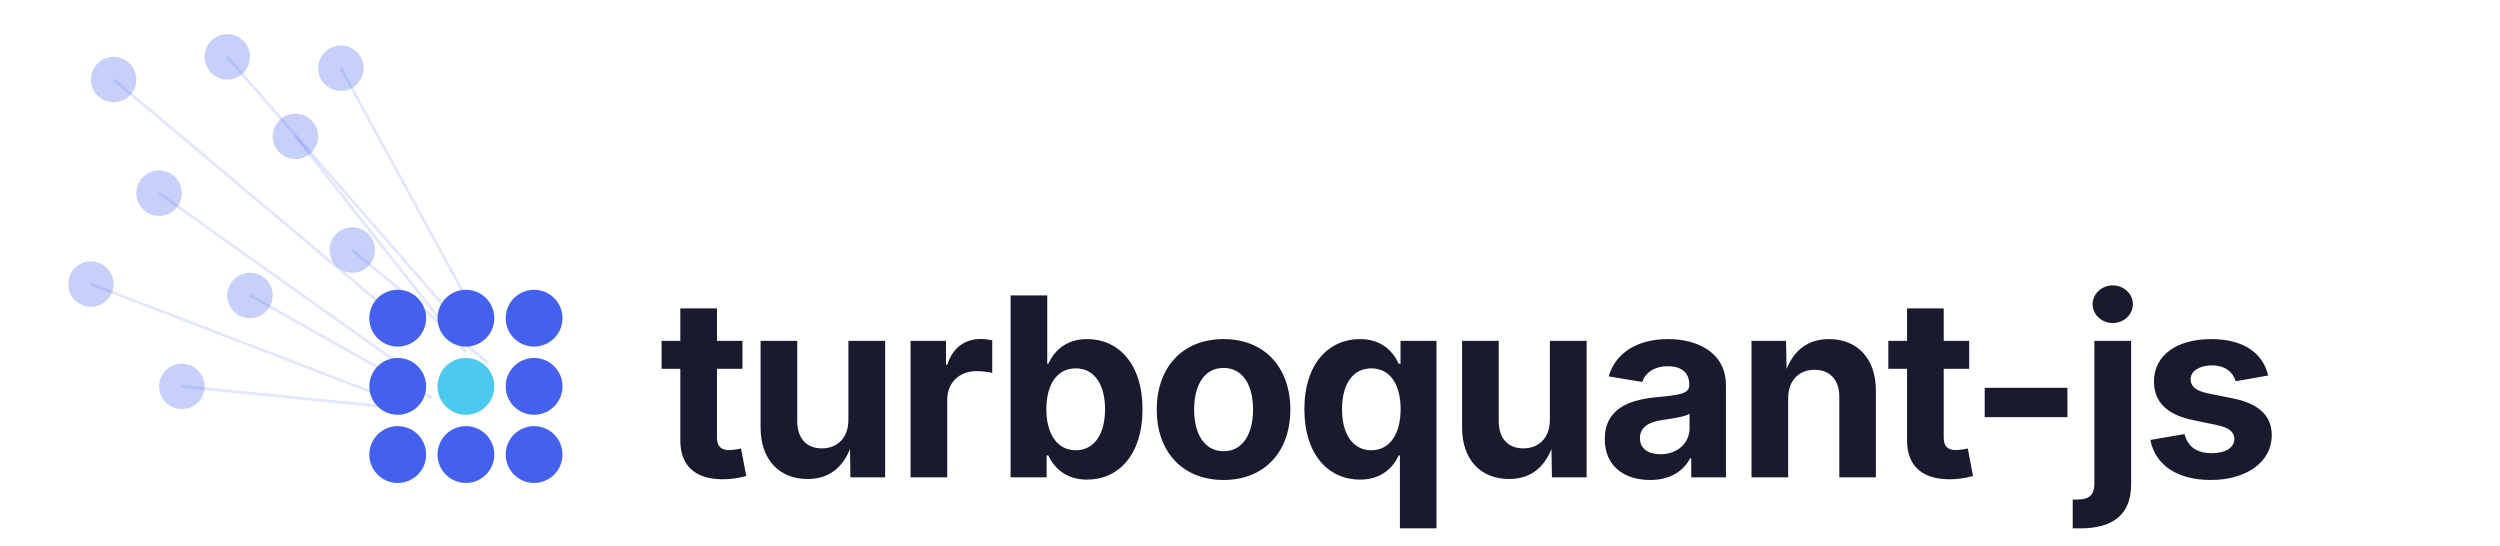
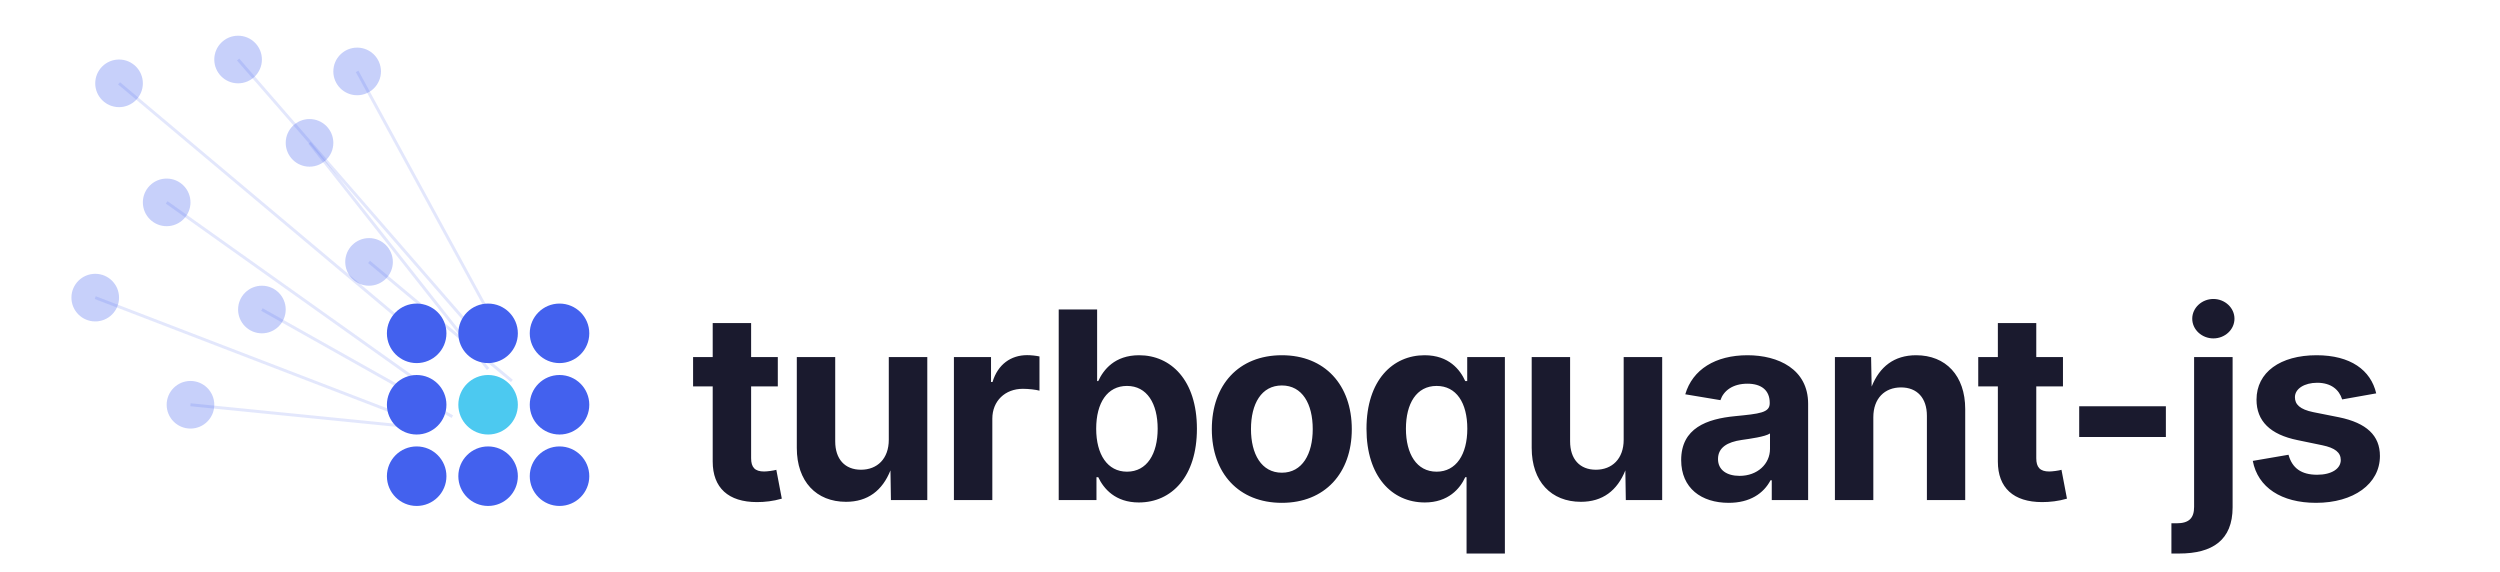
- <svg xmlns="http://www.w3.org/2000/svg" viewBox="-8 -4 440 96" width="440" height="96">
+ <svg xmlns="http://www.w3.org/2000/svg" viewBox="-8 -4 420 96" width="420" height="96">
  <circle cx="12" cy="10" r="4" fill="#4361ee" opacity="0.3" />
  <circle cx="32" cy="6" r="4" fill="#4361ee" opacity="0.3" />
  <circle cx="20" cy="30" r="4" fill="#4361ee" opacity="0.3" />
  <circle cx="44" cy="20" r="4" fill="#4361ee" opacity="0.3" />
  <circle cx="8" cy="46" r="4" fill="#4361ee" opacity="0.3" />
  <circle cx="36" cy="48" r="4" fill="#4361ee" opacity="0.3" />
  <circle cx="52" cy="8" r="4" fill="#4361ee" opacity="0.3" />
  <circle cx="54" cy="40" r="4" fill="#4361ee" opacity="0.3" />
  <circle cx="24" cy="64" r="4" fill="#4361ee" opacity="0.3" />
  <line x1="12" y1="10" x2="62" y2="52" stroke="#4361ee" stroke-width="0.5" opacity="0.15" />
  <line x1="32" y1="6" x2="72" y2="52" stroke="#4361ee" stroke-width="0.5" opacity="0.15" />
  <line x1="20" y1="30" x2="65" y2="62" stroke="#4361ee" stroke-width="0.5" opacity="0.15" />
  <line x1="44" y1="20" x2="74" y2="58" stroke="#4361ee" stroke-width="0.5" opacity="0.15" />
  <line x1="8" y1="46" x2="60" y2="66" stroke="#4361ee" stroke-width="0.5" opacity="0.15" />
  <line x1="36" y1="48" x2="68" y2="66" stroke="#4361ee" stroke-width="0.5" opacity="0.15" />
  <line x1="52" y1="8" x2="76" y2="52" stroke="#4361ee" stroke-width="0.5" opacity="0.15" />
  <line x1="54" y1="40" x2="78" y2="60" stroke="#4361ee" stroke-width="0.5" opacity="0.15" />
  <line x1="24" y1="64" x2="64" y2="68" stroke="#4361ee" stroke-width="0.5" opacity="0.15" />
  <circle cx="62" cy="52" r="5" fill="#4361ee" />
  <circle cx="74" cy="52" r="5" fill="#4361ee" />
  <circle cx="86" cy="52" r="5" fill="#4361ee" />
  <circle cx="62" cy="64" r="5" fill="#4361ee" />
  <circle cx="74" cy="64" r="5" fill="#4cc9f0" />
  <circle cx="86" cy="64" r="5" fill="#4361ee" />
  <circle cx="62" cy="76" r="5" fill="#4361ee" />
  <circle cx="74" cy="76" r="5" fill="#4361ee" />
  <circle cx="86" cy="76" r="5" fill="#4361ee" />
  <text x="108" y="64" dominant-baseline="central" font-family="system-ui, -apple-system, 'Segoe UI', sans-serif" font-weight="700" font-size="44" fill="#1a1a2e" letter-spacing="-1">turboquant-js</text>
</svg>
